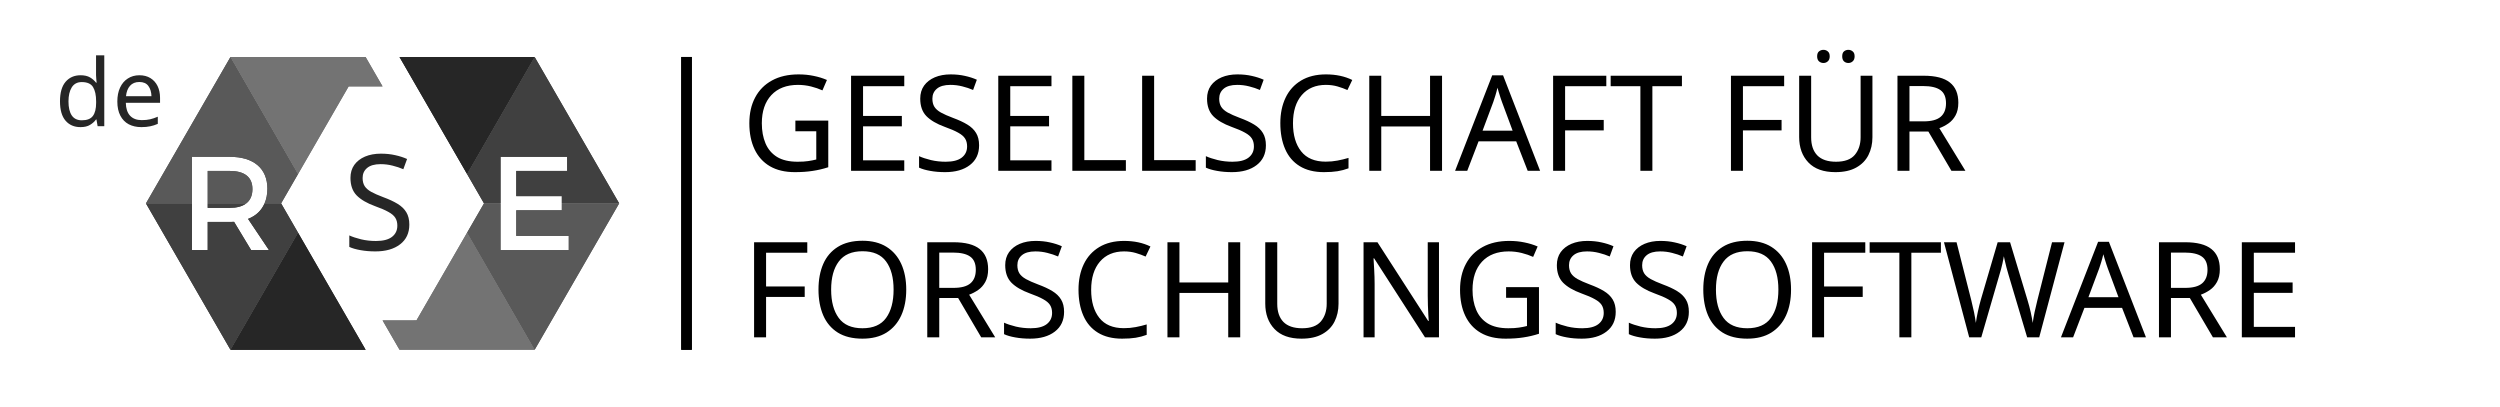
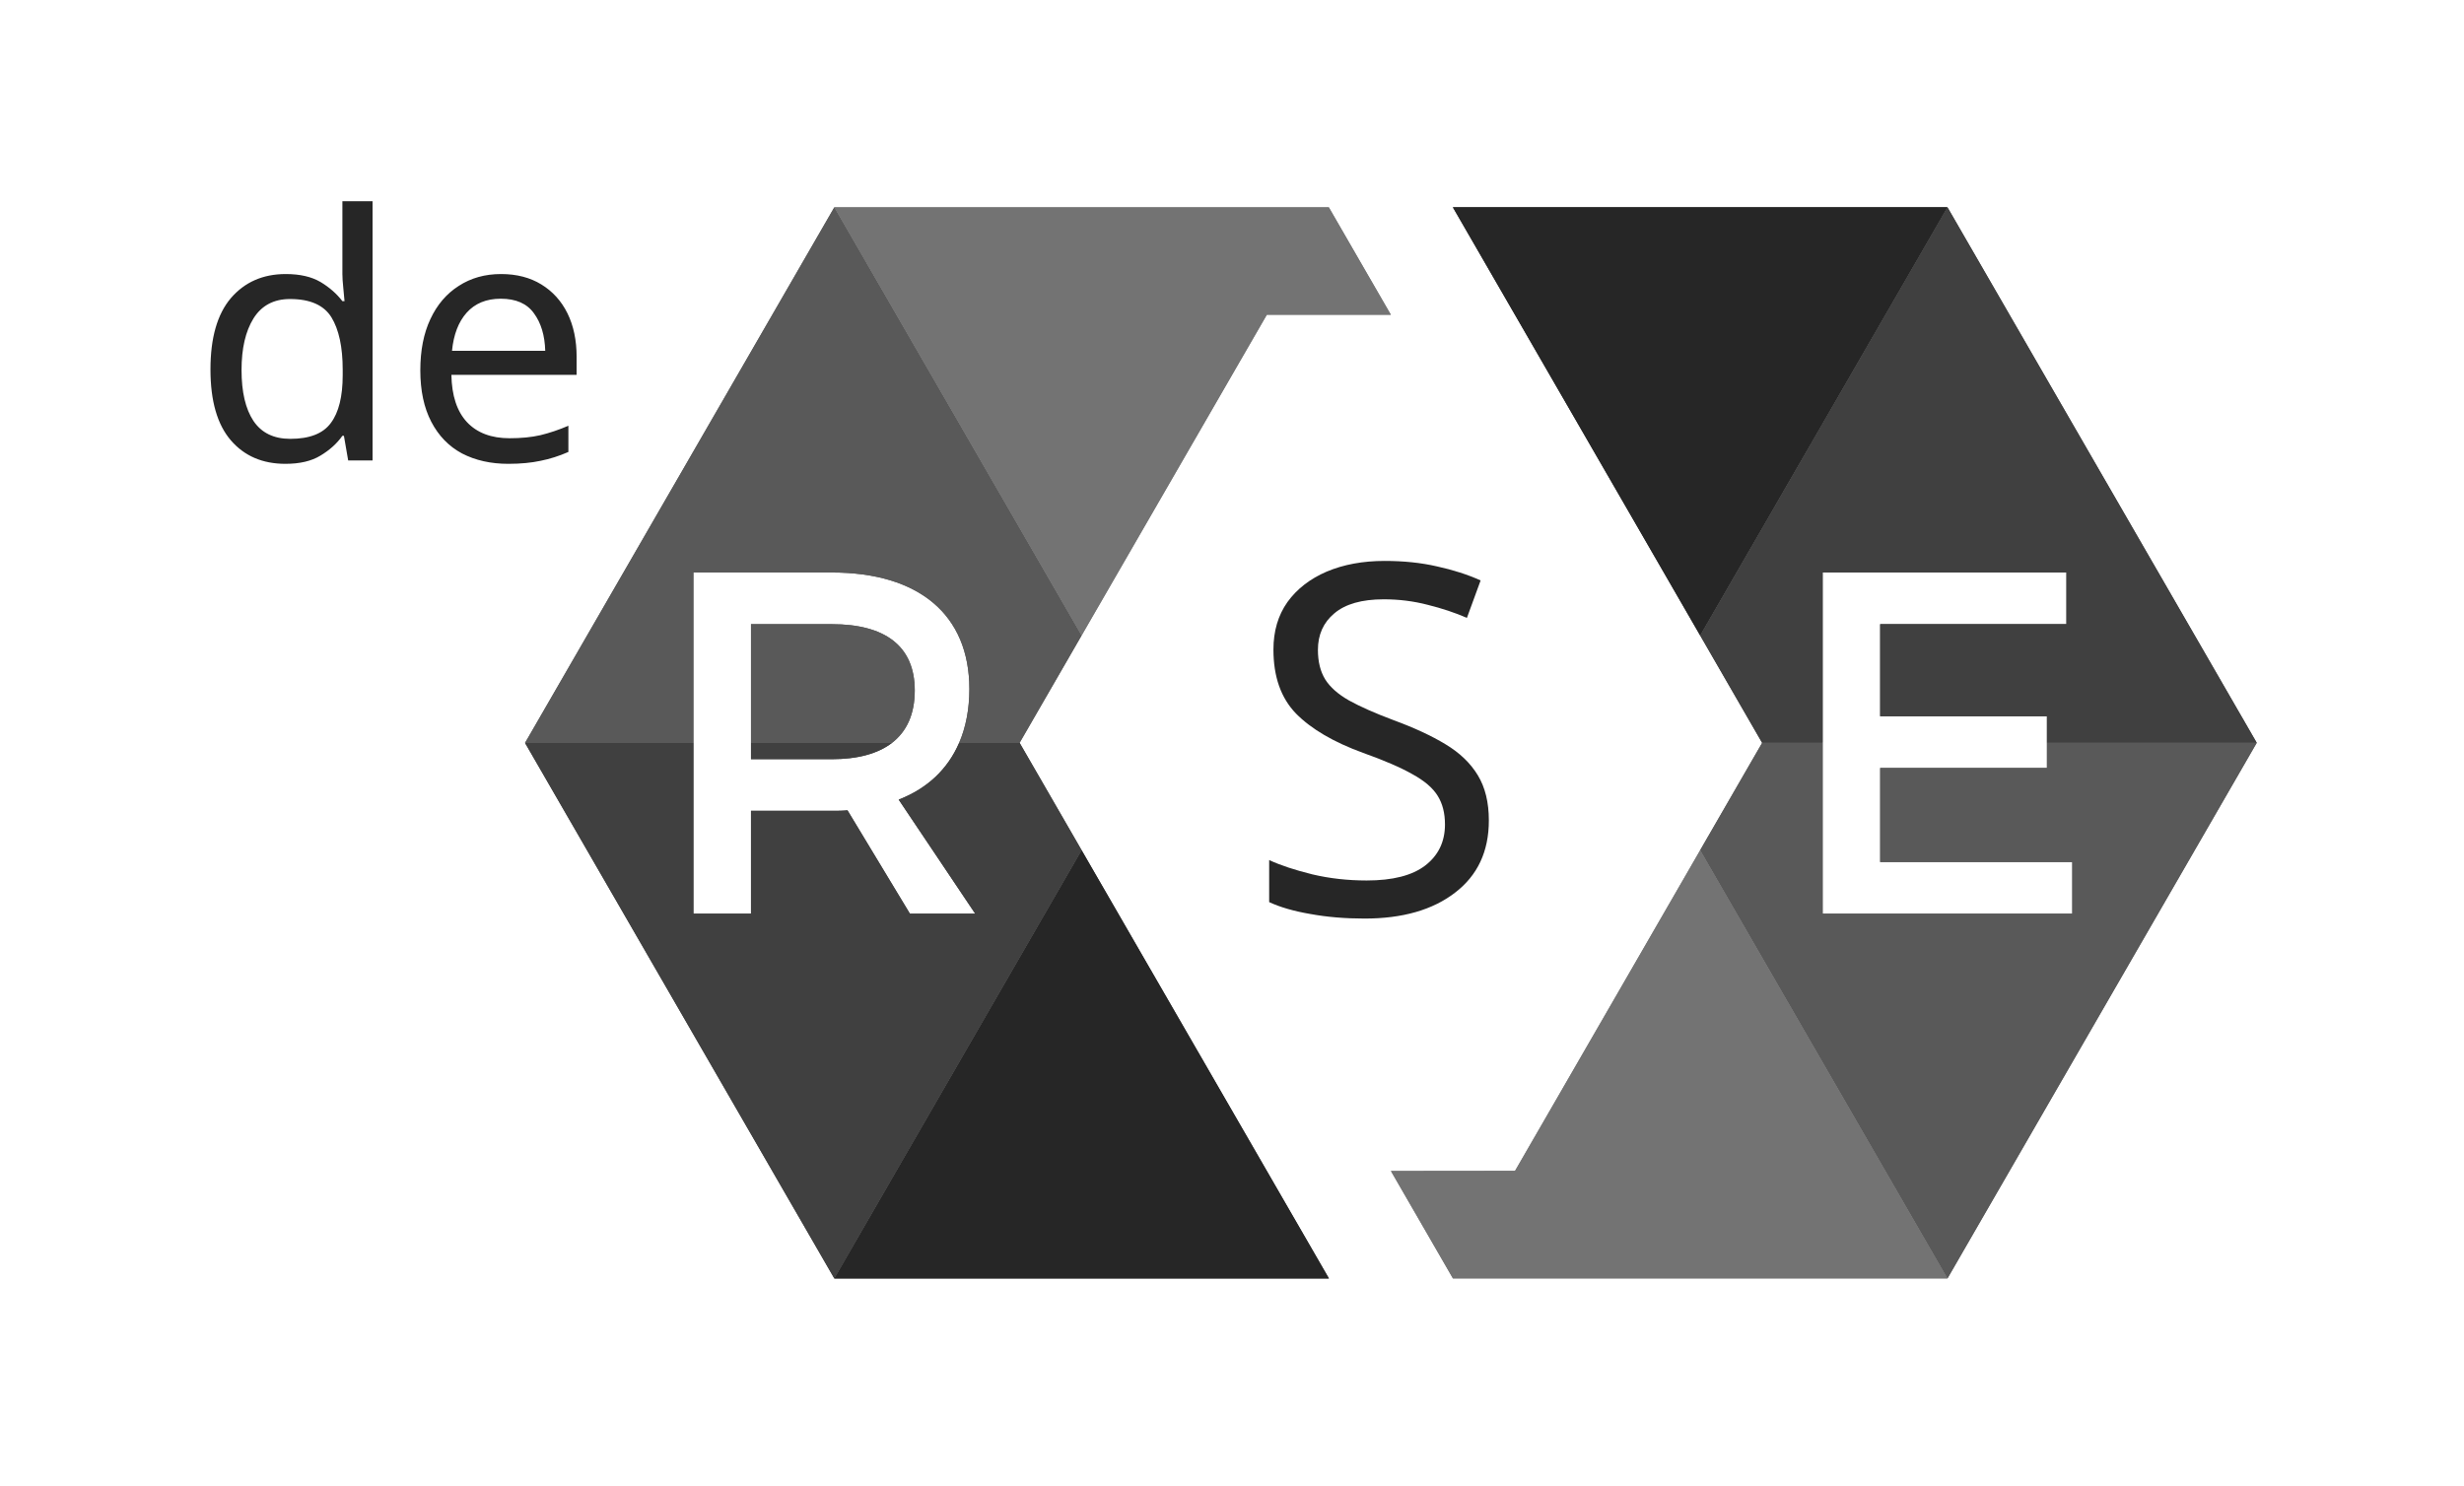
- <svg xmlns="http://www.w3.org/2000/svg" version="1.1" id="svg9275" viewBox="0 0 469.164 76.272" height="21.526mm" width="132.409mm">
+ <svg xmlns="http://www.w3.org/2000/svg" version="1.1" id="svg9275" viewBox="0 0 126.36 76.204" height="21.507mm" width="35.662mm">
  <defs id="defs9277" />
-   <text id="text9933" y="23.68" x="9.825" style="font-style:normal;font-variant:normal;font-weight:normal;font-stretch:normal;font-size:12.562px;line-height:125%;font-family:Montserrat;-inkscape-font-specification:Montserrat;text-align:start;letter-spacing:0px;word-spacing:0px;writing-mode:lr-tb;text-anchor:start;display:inline;fill:#621e4b;fill-opacity:1;stroke:none;stroke-width:0.434px;stroke-linecap:butt;stroke-linejoin:miter;stroke-opacity:1" xml:space="preserve">
-     <tspan id="tspan9935" style="font-style:normal;font-variant:normal;font-weight:200;font-stretch:normal;font-size:17.5px;font-family:Montserrat;-inkscape-font-specification:'Montserrat Ultra-Light';fill:#621e4b;fill-opacity:1;stroke-width:0.434px" y="23.68" x="9.825" />
-   </text>
-   <path style="display:inline;opacity:1;fill:#000000;fill-opacity:1;fill-rule:nonzero;stroke:none;stroke-width:0.115;stroke-linecap:square;stroke-linejoin:round;stroke-miterlimit:4;stroke-dasharray:none;stroke-dashoffset:0;stroke-opacity:1;paint-order:stroke markers fill" d="m 127.848,10.691 h 1.982 v 54.952 h -1.982 z" id="path116" />
-   <path id="path9891" d="m 127.848,10.691 h 1.982 v 54.952 h -1.982 z" style="display:inline;opacity:1;fill:#000000;fill-opacity:1;fill-rule:nonzero;stroke:none;stroke-width:0.115;stroke-linecap:square;stroke-linejoin:round;stroke-miterlimit:4;stroke-dasharray:none;stroke-dashoffset:0;stroke-opacity:1;paint-order:stroke markers fill" />
-   <text xml:space="preserve" style="font-style:normal;font-variant:normal;font-weight:normal;font-stretch:normal;font-size:25px;line-height:125%;font-family:Montserrat;-inkscape-font-specification:Montserrat;text-align:start;letter-spacing:0px;word-spacing:0px;writing-mode:lr-tb;text-anchor:start;fill:#000000;fill-opacity:1;stroke:none;stroke-width:0.937px;stroke-linecap:butt;stroke-linejoin:miter;stroke-opacity:1" x="139.095" y="32.057" id="text4724">
-     <tspan id="tspan4722" x="139.095" y="32.057" style="font-style:normal;font-variant:normal;font-weight:300;font-stretch:normal;font-family:Montserrat;-inkscape-font-specification:'Montserrat, Light';letter-spacing:0px;word-spacing:0px;stroke-width:0.937px;font-size:25px;text-anchor:start;text-align:start;writing-mode:lr;line-height:125%" dx="0" dy="0">GESELLSCHAFT FÜR </tspan>
-     <tspan x="139.095" y="63.307" style="font-style:normal;font-variant:normal;font-weight:300;font-stretch:normal;font-family:Montserrat;-inkscape-font-specification:'Montserrat, Light';letter-spacing:0px;word-spacing:0px;stroke-width:0.937px;font-size:25px;text-anchor:start;text-align:start;writing-mode:lr;line-height:125%" id="tspan4726">FORSCHUNGSSOFTWARE</tspan>
-   </text>
-   <path style="opacity:1;fill:#262626;fill-opacity:1;fill-rule:nonzero;stroke:none;stroke-width:5.315;stroke-linecap:butt;stroke-linejoin:round;stroke-miterlimit:4;stroke-dasharray:none;stroke-dashoffset:0;stroke-opacity:0.953;paint-order:stroke markers fill" d="M 55.933,43.676 43.251,65.64 h 25.362 v -0.002 z" id="path9895" />
-   <path id="path160" d="M 27.39,38.17 43.251,65.64 55.933,43.676 52.754,38.17 h -3.104 c -0.583,1.353 -1.637,2.344 -3.098,2.91 l 3.924,5.85 h -3.349 l -3.201,-5.301 c -0.25,0.025 -0.525,0.026 -0.8,0.026 h -4.149 v 5.275 h -2.952 v -8.76 z m 11.587,0 v 0.835 h 4.149 c 1.318,0 2.356,-0.279 3.08,-0.835 z" style="opacity:1;fill:#404040;fill-opacity:1;fill-rule:nonzero;stroke:none;stroke-width:5.315;stroke-linecap:butt;stroke-linejoin:round;stroke-miterlimit:4;stroke-dasharray:none;stroke-dashoffset:0;stroke-opacity:0.953;paint-order:stroke markers fill" />
-   <path id="path162" d="M 43.251,10.699 27.39,38.17 h 8.635 v -8.74 h 7.101 c 4.475,0 7.05,2.175 7.05,5.975 0,1.04 -0.181,1.965 -0.526,2.765 h 3.104 l -0.002,-0.004 3.179,-5.506 z m -4.274,21.381 v 6.09 h 7.229 c 0.759,-0.584 1.17,-1.474 1.17,-2.69 0,-2.3 -1.55,-3.4 -4.25,-3.4 z" style="opacity:1;fill:#595959;fill-opacity:1;fill-rule:nonzero;stroke:none;stroke-width:5.315;stroke-linecap:butt;stroke-linejoin:round;stroke-miterlimit:4;stroke-dasharray:none;stroke-dashoffset:0;stroke-opacity:0.953;paint-order:stroke markers fill" />
-   <path style="opacity:1;fill:#262626;fill-opacity:1;fill-rule:nonzero;stroke:none;stroke-width:5.315;stroke-linecap:butt;stroke-linejoin:round;stroke-miterlimit:4;stroke-dasharray:none;stroke-dashoffset:0;stroke-opacity:0.953;paint-order:stroke markers fill" d="M 74.971,10.695 87.653,32.659 100.334,10.695 Z" id="path150" />
-   <path id="path154" d="m 100.334,10.695 -12.68,21.965 3.177,5.504 h 3.104 v -8.734 h 12.501 v 2.65 h -9.551 v 4.724 h 8.551 v 1.36 h 10.759 z" style="opacity:1;fill:#404040;fill-opacity:1;fill-rule:nonzero;stroke:none;stroke-width:5.315;stroke-linecap:butt;stroke-linejoin:round;stroke-miterlimit:4;stroke-dasharray:none;stroke-dashoffset:0;stroke-opacity:0.953;paint-order:stroke markers fill" />
-   <path style="opacity:1;fill:#737373;fill-opacity:1;fill-rule:nonzero;stroke:none;stroke-width:5.315;stroke-linecap:butt;stroke-linejoin:round;stroke-miterlimit:4;stroke-dasharray:none;stroke-dashoffset:0;stroke-opacity:0.953;paint-order:stroke markers fill" d="m 87.654,43.674 -9.494,16.447 -6.365,0.007 3.181,5.51 25.358,-0.002 z" id="path156" />
-   <path style="opacity:1;fill:#595959;fill-opacity:1;fill-rule:nonzero;stroke:none;stroke-width:5.315;stroke-linecap:butt;stroke-linejoin:round;stroke-miterlimit:4;stroke-dasharray:none;stroke-dashoffset:0;stroke-opacity:0.953;paint-order:stroke markers fill" d="m 90.833,38.166 -3.179,5.506 12.682,21.965 15.859,-27.471 h -10.759 v 1.289 h -8.551 v 4.825 h 9.851 v 2.65 H 93.934 v -8.763 z" id="path126" />
-   <text id="text4700" y="46.93" x="64.268" style="font-style:normal;font-variant:normal;font-weight:200;font-stretch:normal;font-size:25px;line-height:125%;font-family:Montserrat;-inkscape-font-specification:'Montserrat Ultra-Light';text-align:start;letter-spacing:0px;word-spacing:0px;writing-mode:lr-tb;text-anchor:start;fill:#262626;fill-opacity:1;stroke:none;stroke-width:0.937px;stroke-linecap:butt;stroke-linejoin:miter;stroke-opacity:1;" xml:space="preserve">
-     <tspan style="font-style:normal;font-variant:normal;font-weight:normal;font-stretch:normal;font-family:Montserrat;-inkscape-font-specification:'Montserrat, Normal';fill:#262626;fill-opacity:1;stroke-width:0.937px;font-size:25px;text-anchor:start;text-align:start;writing-mode:lr;line-height:125%" y="46.93" x="64.268" id="tspan4698">S</tspan>
-   </text>
-   <path style="opacity:1;fill:#737373;fill-opacity:1;fill-rule:nonzero;stroke:none;stroke-width:5.315;stroke-linecap:butt;stroke-linejoin:round;stroke-miterlimit:4;stroke-dasharray:none;stroke-dashoffset:0;stroke-opacity:0.953;paint-order:stroke markers fill" d="m 43.251,10.699 12.68,21.962 9.499,-16.452 h 6.361 l -3.181,-5.51 z" id="path158" />
-   <path id="path132" d="m 43.251,10.699 12.68,21.962 9.499,-16.452 h 6.361 l -3.181,-5.51 z" style="opacity:1;fill:#000000;fill-opacity:0;fill-rule:nonzero;stroke:none;stroke-width:5.315;stroke-linecap:butt;stroke-linejoin:round;stroke-miterlimit:4;stroke-dasharray:none;stroke-dashoffset:0;stroke-opacity:0.953;paint-order:stroke markers fill" />
-   <path style="opacity:1;fill:#000000;fill-opacity:0;fill-rule:nonzero;stroke:none;stroke-width:5.315;stroke-linecap:butt;stroke-linejoin:round;stroke-miterlimit:4;stroke-dasharray:none;stroke-dashoffset:0;stroke-opacity:0.953;paint-order:stroke markers fill" d="m 43.251,10.699 12.68,21.962 9.499,-16.452 h 6.361 l -3.181,-5.51 z" id="path9921" />
-   <text xml:space="preserve" style="font-style:normal;font-variant:normal;font-weight:normal;font-stretch:normal;font-size:19.768px;line-height:125%;font-family:Montserrat;-inkscape-font-specification:Montserrat;text-align:start;letter-spacing:0px;word-spacing:0px;writing-mode:lr-tb;text-anchor:start;fill:#262626;fill-opacity:1;stroke:none;stroke-width:0.741px;stroke-linecap:butt;stroke-linejoin:miter;stroke-opacity:1;" x="10.29" y="23.684" id="text4706">
-     <tspan id="tspan4704" x="10.29" y="23.684" style="font-style:normal;font-variant:normal;font-weight:normal;font-stretch:normal;font-size:17.5px;font-family:Montserrat;-inkscape-font-specification:'Montserrat, Normal';fill:#262626;fill-opacity:1;stroke-width:0.741px;text-anchor:start;text-align:start;writing-mode:lr;line-height:125%">de</tspan>
-   </text>
-   <path id="path5573" d="M 55.933,43.676 43.251,65.64 h 25.362 v -0.002 z" style="opacity:1;fill:#262626;fill-opacity:1;fill-rule:nonzero;stroke:none;stroke-width:5.315;stroke-linecap:butt;stroke-linejoin:round;stroke-miterlimit:4;stroke-dasharray:none;stroke-dashoffset:0;stroke-opacity:0.953;paint-order:stroke markers fill" />
-   <path style="opacity:1;fill:#404040;fill-opacity:1;fill-rule:nonzero;stroke:none;stroke-width:5.315;stroke-linecap:butt;stroke-linejoin:round;stroke-miterlimit:4;stroke-dasharray:none;stroke-dashoffset:0;stroke-opacity:0.953;paint-order:stroke markers fill" d="M 27.39,38.17 43.251,65.64 55.933,43.676 52.754,38.17 h -3.104 c -0.583,1.353 -1.637,2.344 -3.098,2.91 l 3.924,5.85 h -3.349 l -3.201,-5.301 c -0.25,0.025 -0.525,0.026 -0.8,0.026 h -4.149 v 5.275 h -2.952 v -8.76 z m 11.587,0 v 0.835 h 4.149 c 1.318,0 2.356,-0.279 3.08,-0.835 z" id="path5575" />
-   <path style="opacity:1;fill:#595959;fill-opacity:1;fill-rule:nonzero;stroke:none;stroke-width:5.315;stroke-linecap:butt;stroke-linejoin:round;stroke-miterlimit:4;stroke-dasharray:none;stroke-dashoffset:0;stroke-opacity:0.953;paint-order:stroke markers fill" d="M 43.251,10.699 27.39,38.17 h 8.635 v -8.74 h 7.101 c 4.475,0 7.05,2.175 7.05,5.975 0,1.04 -0.181,1.965 -0.526,2.765 h 3.104 l -0.002,-0.004 3.179,-5.506 z m -4.274,21.381 v 6.09 h 7.229 c 0.759,-0.584 1.17,-1.474 1.17,-2.69 0,-2.3 -1.55,-3.4 -4.25,-3.4 z" id="path5577" />
-   <path id="path5579" d="m 43.251,10.699 12.68,21.962 9.499,-16.452 h 6.361 l -3.181,-5.51 z" style="opacity:1;fill:#737373;fill-opacity:1;fill-rule:nonzero;stroke:none;stroke-width:5.315;stroke-linecap:butt;stroke-linejoin:round;stroke-miterlimit:4;stroke-dasharray:none;stroke-dashoffset:0;stroke-opacity:0.953;paint-order:stroke markers fill" />
-   <path id="path5581" d="M 74.971,10.695 87.653,32.659 100.334,10.695 Z" style="opacity:1;fill:#262626;fill-opacity:1;fill-rule:nonzero;stroke:none;stroke-width:5.315;stroke-linecap:butt;stroke-linejoin:round;stroke-miterlimit:4;stroke-dasharray:none;stroke-dashoffset:0;stroke-opacity:0.953;paint-order:stroke markers fill" />
-   <path style="opacity:1;fill:#404040;fill-opacity:1;fill-rule:nonzero;stroke:none;stroke-width:5.315;stroke-linecap:butt;stroke-linejoin:round;stroke-miterlimit:4;stroke-dasharray:none;stroke-dashoffset:0;stroke-opacity:0.953;paint-order:stroke markers fill" d="m 100.334,10.695 -12.68,21.965 3.177,5.504 h 3.104 v -8.734 h 12.501 v 2.65 h -9.551 v 4.724 h 8.551 v 1.36 h 10.759 z" id="path5583" />
-   <path id="path5585" d="m 90.833,38.166 -3.179,5.506 12.682,21.965 15.859,-27.471 h -10.759 v 1.289 h -8.551 v 4.825 h 9.851 v 2.65 H 93.934 v -8.763 z" style="opacity:1;fill:#595959;fill-opacity:1;fill-rule:nonzero;stroke:none;stroke-width:5.315;stroke-linecap:butt;stroke-linejoin:round;stroke-miterlimit:4;stroke-dasharray:none;stroke-dashoffset:0;stroke-opacity:0.953;paint-order:stroke markers fill" />
-   <path id="path5587" d="m 87.654,43.674 -9.494,16.447 -6.365,0.007 3.181,5.51 25.358,-0.002 z" style="opacity:1;fill:#737373;fill-opacity:1;fill-rule:nonzero;stroke:none;stroke-width:5.315;stroke-linecap:butt;stroke-linejoin:round;stroke-miterlimit:4;stroke-dasharray:none;stroke-dashoffset:0;stroke-opacity:0.953;paint-order:stroke markers fill" />
+   <g id="g4534">
+     <g id="g4507">
+       <g id="g4806" transform="translate(-0.4646374,-0.06520655)">
+         <text xml:space="preserve" style="font-style:normal;font-variant:normal;font-weight:normal;font-stretch:normal;font-size:12.562px;line-height:125%;font-family:Montserrat;-inkscape-font-specification:Montserrat;text-align:start;letter-spacing:0px;word-spacing:0px;writing-mode:lr-tb;text-anchor:start;display:inline;fill:#621e4b;fill-opacity:1;stroke:none;stroke-width:0.434px;stroke-linecap:butt;stroke-linejoin:miter;stroke-opacity:1" x="9.825" y="23.68" id="text9933">
+           <tspan x="9.825" y="23.68" style="font-style:normal;font-variant:normal;font-weight:200;font-stretch:normal;font-size:17.5px;font-family:Montserrat;-inkscape-font-specification:'Montserrat Ultra-Light';fill:#621e4b;fill-opacity:1;stroke-width:0.434px" id="tspan9935" />
+         </text>
+         <path id="path9895" d="m 55.933,43.676 -12.682,21.963 25.362,0 0,-0.002 z" style="opacity:1;fill:#262626;fill-opacity:1;fill-rule:nonzero;stroke:none;stroke-width:5.315;stroke-linecap:butt;stroke-linejoin:round;stroke-miterlimit:4;stroke-dasharray:none;stroke-dashoffset:0;stroke-opacity:0.953;paint-order:stroke markers fill" />
+         <path style="opacity:1;fill:#404040;fill-opacity:1;fill-rule:nonzero;stroke:none;stroke-width:5.315;stroke-linecap:butt;stroke-linejoin:round;stroke-miterlimit:4;stroke-dasharray:none;stroke-dashoffset:0;stroke-opacity:0.953;paint-order:stroke markers fill" d="m 27.39,38.17 15.861,27.469 12.682,-21.964 -3.179,-5.506 -3.104,0 c -0.583,1.353 -1.637,2.344 -3.098,2.91 l 3.924,5.85 -3.349,0 -3.201,-5.301 c -0.25,0.025 -0.525,0.026 -0.8,0.026 l -4.149,0 0,5.275 -2.952,0 0,-8.76 z m 11.587,0 0,0.835 4.149,0 c 1.318,0 2.356,-0.279 3.08,-0.835 z" id="path160" />
+         <path style="opacity:1;fill:#595959;fill-opacity:1;fill-rule:nonzero;stroke:none;stroke-width:5.315;stroke-linecap:butt;stroke-linejoin:round;stroke-miterlimit:4;stroke-dasharray:none;stroke-dashoffset:0;stroke-opacity:0.953;paint-order:stroke markers fill" d="m 43.251,10.699 -15.861,27.471 8.635,0 0,-8.74 7.101,0 c 4.475,0 7.05,2.175 7.05,5.975 0,1.04 -0.181,1.965 -0.526,2.765 l 3.104,0 -0.002,-0.004 3.179,-5.506 z m -4.274,21.381 0,6.09 7.229,0 c 0.759,-0.584 1.17,-1.474 1.17,-2.69 0,-2.3 -1.55,-3.4 -4.25,-3.4 z" id="path162" />
+         <path id="path150" d="M 74.971,10.695 87.653,32.659 100.334,10.695 Z" style="opacity:1;fill:#262626;fill-opacity:1;fill-rule:nonzero;stroke:none;stroke-width:5.315;stroke-linecap:butt;stroke-linejoin:round;stroke-miterlimit:4;stroke-dasharray:none;stroke-dashoffset:0;stroke-opacity:0.953;paint-order:stroke markers fill" />
+         <path style="opacity:1;fill:#404040;fill-opacity:1;fill-rule:nonzero;stroke:none;stroke-width:5.315;stroke-linecap:butt;stroke-linejoin:round;stroke-miterlimit:4;stroke-dasharray:none;stroke-dashoffset:0;stroke-opacity:0.953;paint-order:stroke markers fill" d="m 100.334,10.695 -12.68,21.965 3.177,5.504 3.104,0 0,-8.734 12.501,0 0,2.65 -9.551,0 0,4.724 8.551,0 0,1.36 10.759,0 z" id="path154" />
+         <path id="path156" d="m 87.654,43.674 -9.494,16.447 -6.365,0.007 3.181,5.51 25.358,-0.002 z" style="opacity:1;fill:#737373;fill-opacity:1;fill-rule:nonzero;stroke:none;stroke-width:5.315;stroke-linecap:butt;stroke-linejoin:round;stroke-miterlimit:4;stroke-dasharray:none;stroke-dashoffset:0;stroke-opacity:0.953;paint-order:stroke markers fill" />
+         <path id="path126" d="m 90.833,38.166 -3.179,5.506 12.682,21.965 15.859,-27.471 -10.759,0 0,1.289 -8.551,0 0,4.825 9.851,0 0,2.65 -12.801,0 0,-8.763 z" style="opacity:1;fill:#595959;fill-opacity:1;fill-rule:nonzero;stroke:none;stroke-width:5.315;stroke-linecap:butt;stroke-linejoin:round;stroke-miterlimit:4;stroke-dasharray:none;stroke-dashoffset:0;stroke-opacity:0.953;paint-order:stroke markers fill" />
+         <text xml:space="preserve" style="font-style:normal;font-variant:normal;font-weight:200;font-stretch:normal;font-size:25px;line-height:125%;font-family:Montserrat;-inkscape-font-specification:'Montserrat Ultra-Light';text-align:start;letter-spacing:0px;word-spacing:0px;writing-mode:lr-tb;text-anchor:start;fill:#262626;fill-opacity:1;stroke:none;stroke-width:0.937px;stroke-linecap:butt;stroke-linejoin:miter;stroke-opacity:1" x="64.268" y="46.93" id="text4700">
+           <tspan id="tspan4698" x="64.268" y="46.93" style="font-style:normal;font-variant:normal;font-weight:normal;font-stretch:normal;font-size:25px;line-height:125%;font-family:Montserrat;-inkscape-font-specification:'Montserrat, Normal';text-align:start;writing-mode:lr-tb;text-anchor:start;fill:#262626;fill-opacity:1;stroke-width:0.937px">S</tspan>
+         </text>
+         <path id="path158" d="m 43.251,10.699 12.68,21.962 9.499,-16.452 6.361,0 -3.181,-5.51 z" style="opacity:1;fill:#737373;fill-opacity:1;fill-rule:nonzero;stroke:none;stroke-width:5.315;stroke-linecap:butt;stroke-linejoin:round;stroke-miterlimit:4;stroke-dasharray:none;stroke-dashoffset:0;stroke-opacity:0.953;paint-order:stroke markers fill" />
+         <path style="opacity:1;fill:#000000;fill-opacity:0;fill-rule:nonzero;stroke:none;stroke-width:5.315;stroke-linecap:butt;stroke-linejoin:round;stroke-miterlimit:4;stroke-dasharray:none;stroke-dashoffset:0;stroke-opacity:0.953;paint-order:stroke markers fill" d="m 43.251,10.699 12.68,21.962 9.499,-16.452 6.361,0 -3.181,-5.51 z" id="path132" />
+         <path id="path9921" d="m 43.251,10.699 12.68,21.962 9.499,-16.452 6.361,0 -3.181,-5.51 z" style="opacity:1;fill:#000000;fill-opacity:0;fill-rule:nonzero;stroke:none;stroke-width:5.315;stroke-linecap:butt;stroke-linejoin:round;stroke-miterlimit:4;stroke-dasharray:none;stroke-dashoffset:0;stroke-opacity:0.953;paint-order:stroke markers fill" />
+         <text id="text4706" y="23.684" x="10.29" style="font-style:normal;font-variant:normal;font-weight:normal;font-stretch:normal;font-size:19.768px;line-height:125%;font-family:Montserrat;-inkscape-font-specification:Montserrat;text-align:start;letter-spacing:0px;word-spacing:0px;writing-mode:lr-tb;text-anchor:start;fill:#262626;fill-opacity:1;stroke:none;stroke-width:0.741px;stroke-linecap:butt;stroke-linejoin:miter;stroke-opacity:1" xml:space="preserve">
+           <tspan style="font-style:normal;font-variant:normal;font-weight:normal;font-stretch:normal;font-size:17.5px;line-height:125%;font-family:Montserrat;-inkscape-font-specification:'Montserrat, Normal';text-align:start;writing-mode:lr-tb;text-anchor:start;fill:#262626;fill-opacity:1;stroke-width:0.741px" y="23.684" x="10.29" id="tspan4704">de</tspan>
+         </text>
+         <path style="opacity:1;fill:#262626;fill-opacity:1;fill-rule:nonzero;stroke:none;stroke-width:5.315;stroke-linecap:butt;stroke-linejoin:round;stroke-miterlimit:4;stroke-dasharray:none;stroke-dashoffset:0;stroke-opacity:0.953;paint-order:stroke markers fill" d="m 55.933,43.676 -12.682,21.963 25.362,0 0,-0.002 z" id="path5573" />
+         <path id="path5575" d="m 27.39,38.17 15.861,27.469 12.682,-21.964 -3.179,-5.506 -3.104,0 c -0.583,1.353 -1.637,2.344 -3.098,2.91 l 3.924,5.85 -3.349,0 -3.201,-5.301 c -0.25,0.025 -0.525,0.026 -0.8,0.026 l -4.149,0 0,5.275 -2.952,0 0,-8.76 z m 11.587,0 0,0.835 4.149,0 c 1.318,0 2.356,-0.279 3.08,-0.835 z" style="opacity:1;fill:#404040;fill-opacity:1;fill-rule:nonzero;stroke:none;stroke-width:5.315;stroke-linecap:butt;stroke-linejoin:round;stroke-miterlimit:4;stroke-dasharray:none;stroke-dashoffset:0;stroke-opacity:0.953;paint-order:stroke markers fill" />
+         <path id="path5577" d="m 43.251,10.699 -15.861,27.471 8.635,0 0,-8.74 7.101,0 c 4.475,0 7.05,2.175 7.05,5.975 0,1.04 -0.181,1.965 -0.526,2.765 l 3.104,0 -0.002,-0.004 3.179,-5.506 z m -4.274,21.381 0,6.09 7.229,0 c 0.759,-0.584 1.17,-1.474 1.17,-2.69 0,-2.3 -1.55,-3.4 -4.25,-3.4 z" style="opacity:1;fill:#595959;fill-opacity:1;fill-rule:nonzero;stroke:none;stroke-width:5.315;stroke-linecap:butt;stroke-linejoin:round;stroke-miterlimit:4;stroke-dasharray:none;stroke-dashoffset:0;stroke-opacity:0.953;paint-order:stroke markers fill" />
+         <path style="opacity:1;fill:#737373;fill-opacity:1;fill-rule:nonzero;stroke:none;stroke-width:5.315;stroke-linecap:butt;stroke-linejoin:round;stroke-miterlimit:4;stroke-dasharray:none;stroke-dashoffset:0;stroke-opacity:0.953;paint-order:stroke markers fill" d="m 43.251,10.699 12.68,21.962 9.499,-16.452 6.361,0 -3.181,-5.51 z" id="path5579" />
+         <path style="opacity:1;fill:#262626;fill-opacity:1;fill-rule:nonzero;stroke:none;stroke-width:5.315;stroke-linecap:butt;stroke-linejoin:round;stroke-miterlimit:4;stroke-dasharray:none;stroke-dashoffset:0;stroke-opacity:0.953;paint-order:stroke markers fill" d="M 74.971,10.695 87.653,32.659 100.334,10.695 Z" id="path5581" />
+         <path id="path5583" d="m 100.334,10.695 -12.68,21.965 3.177,5.504 3.104,0 0,-8.734 12.501,0 0,2.65 -9.551,0 0,4.724 8.551,0 0,1.36 10.759,0 z" style="opacity:1;fill:#404040;fill-opacity:1;fill-rule:nonzero;stroke:none;stroke-width:5.315;stroke-linecap:butt;stroke-linejoin:round;stroke-miterlimit:4;stroke-dasharray:none;stroke-dashoffset:0;stroke-opacity:0.953;paint-order:stroke markers fill" />
+         <path style="opacity:1;fill:#595959;fill-opacity:1;fill-rule:nonzero;stroke:none;stroke-width:5.315;stroke-linecap:butt;stroke-linejoin:round;stroke-miterlimit:4;stroke-dasharray:none;stroke-dashoffset:0;stroke-opacity:0.953;paint-order:stroke markers fill" d="m 90.833,38.166 -3.179,5.506 12.682,21.965 15.859,-27.471 -10.759,0 0,1.289 -8.551,0 0,4.825 9.851,0 0,2.65 -12.801,0 0,-8.763 z" id="path5585" />
+         <path style="opacity:1;fill:#737373;fill-opacity:1;fill-rule:nonzero;stroke:none;stroke-width:5.315;stroke-linecap:butt;stroke-linejoin:round;stroke-miterlimit:4;stroke-dasharray:none;stroke-dashoffset:0;stroke-opacity:0.953;paint-order:stroke markers fill" d="m 87.654,43.674 -9.494,16.447 -6.365,0.007 3.181,5.51 25.358,-0.002 z" id="path5587" />
+       </g>
+     </g>
+   </g>
</svg>
